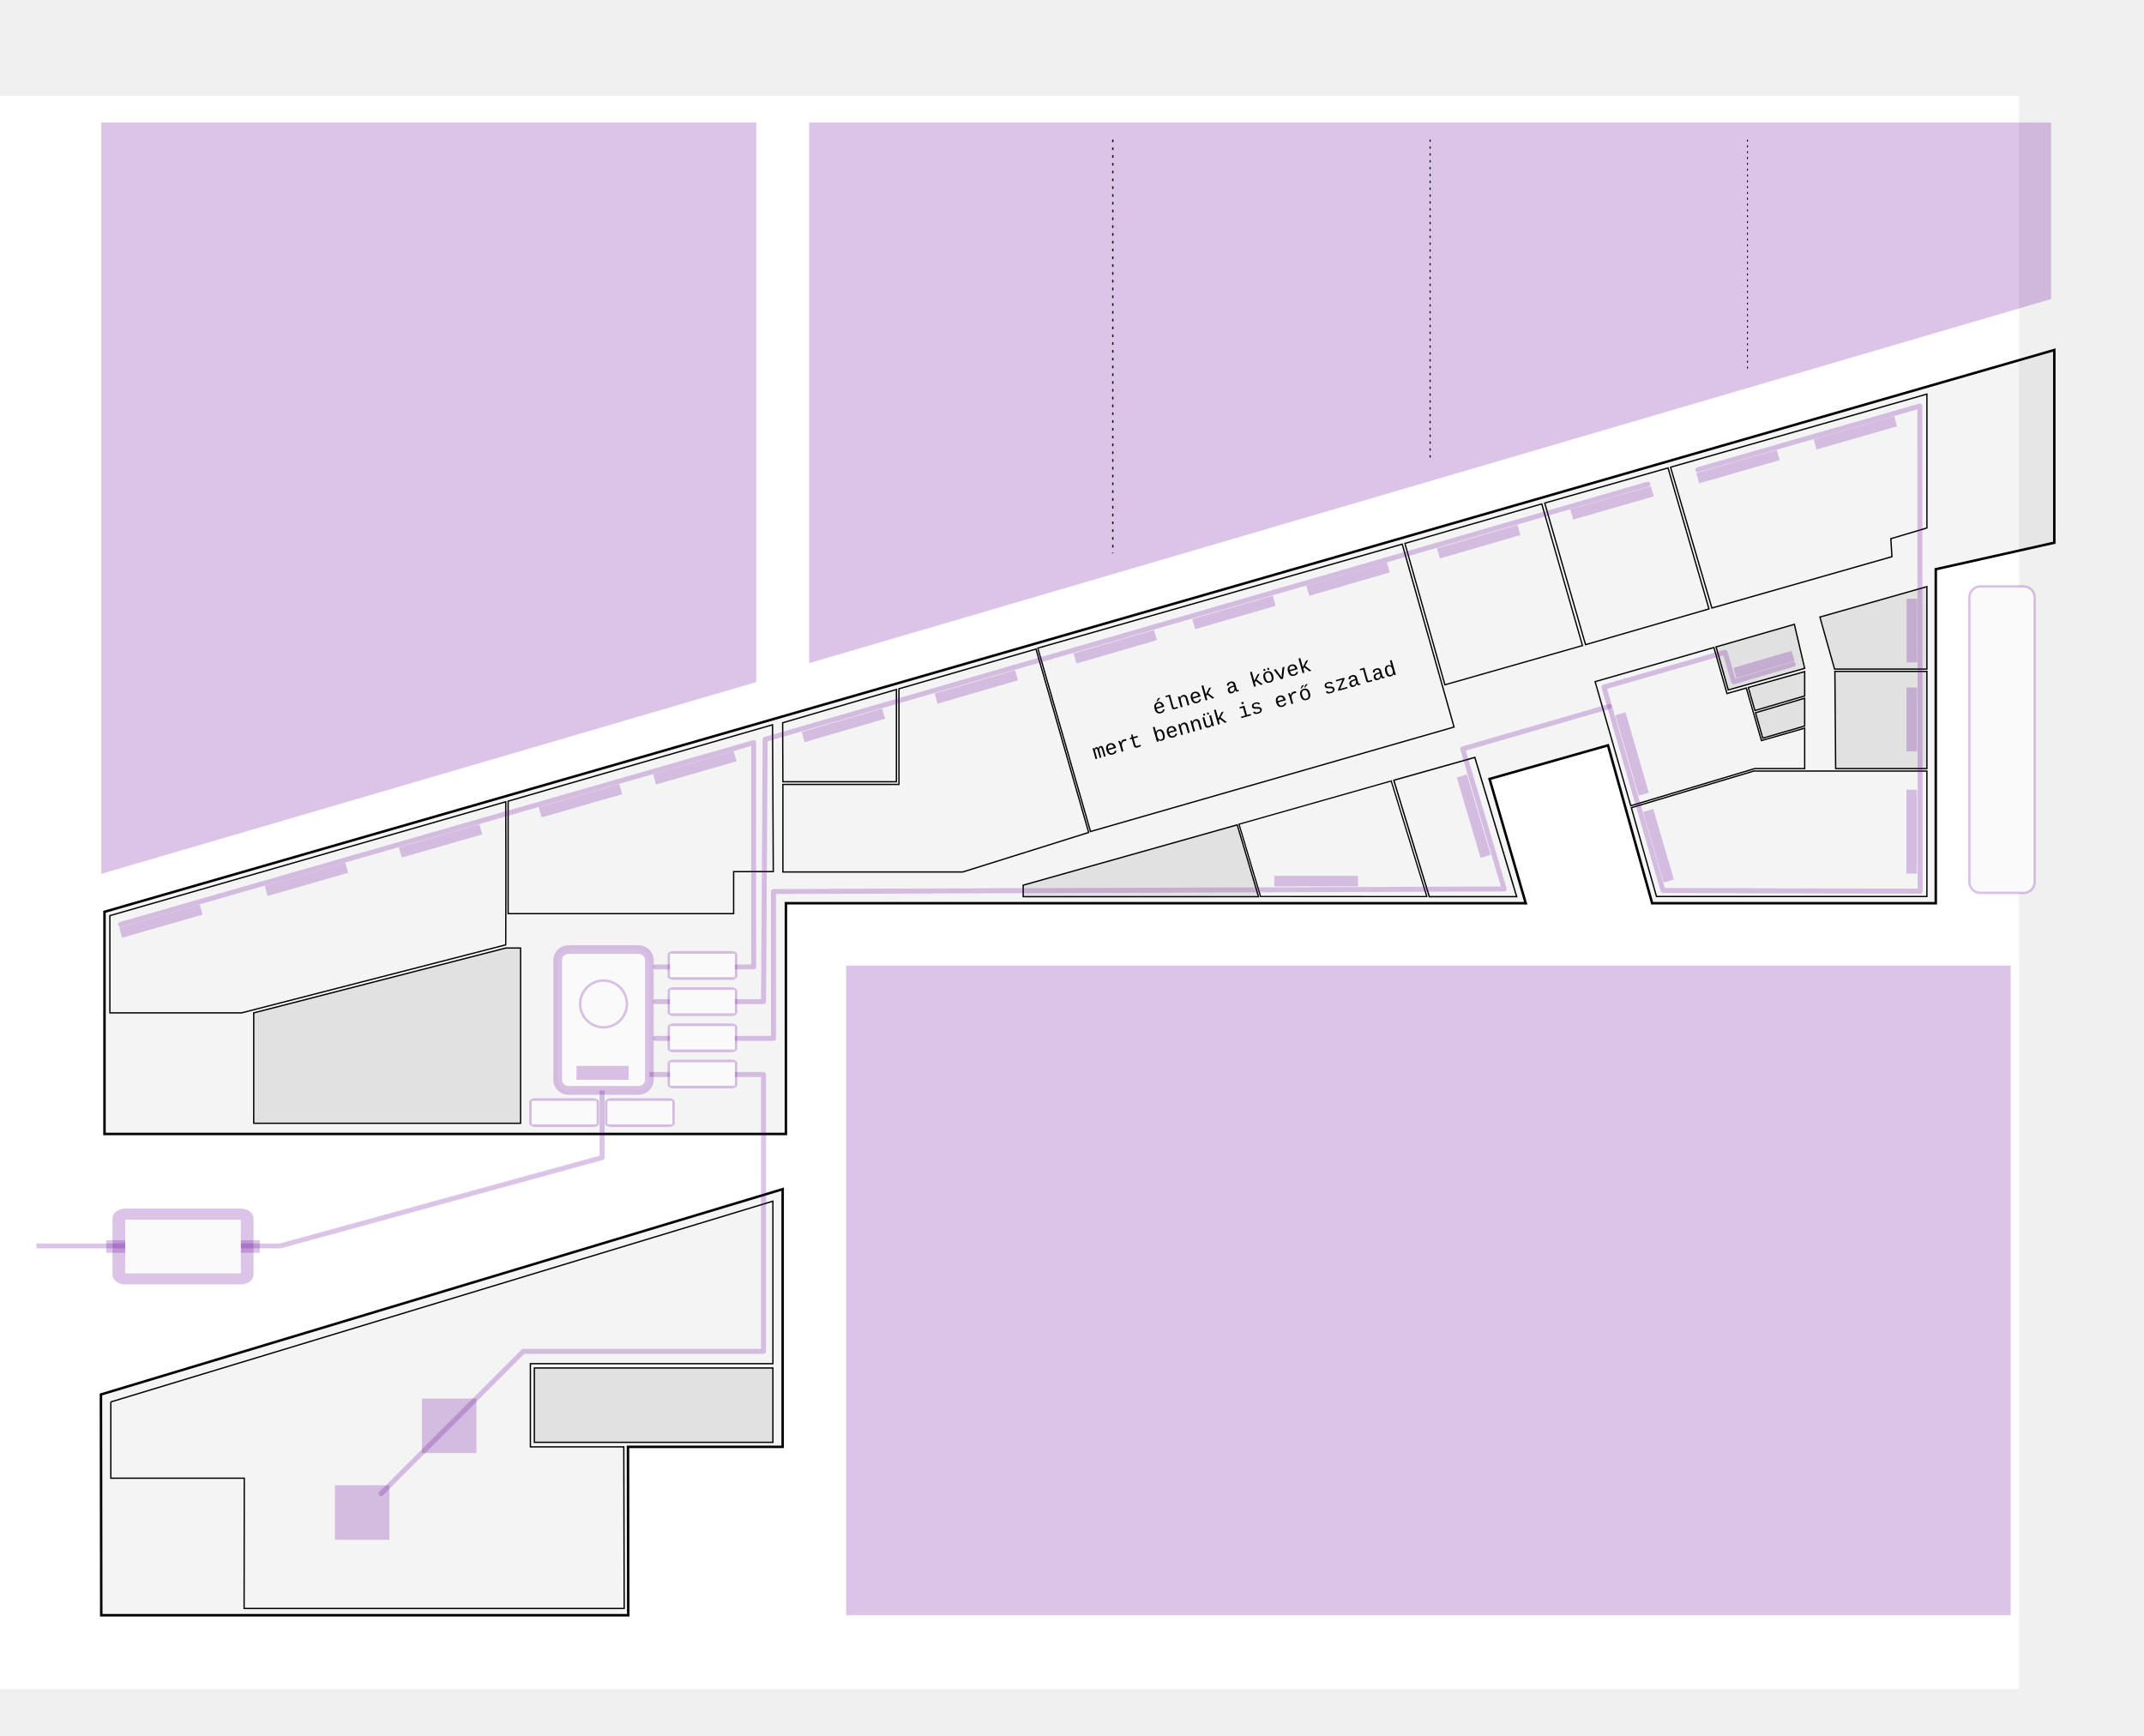
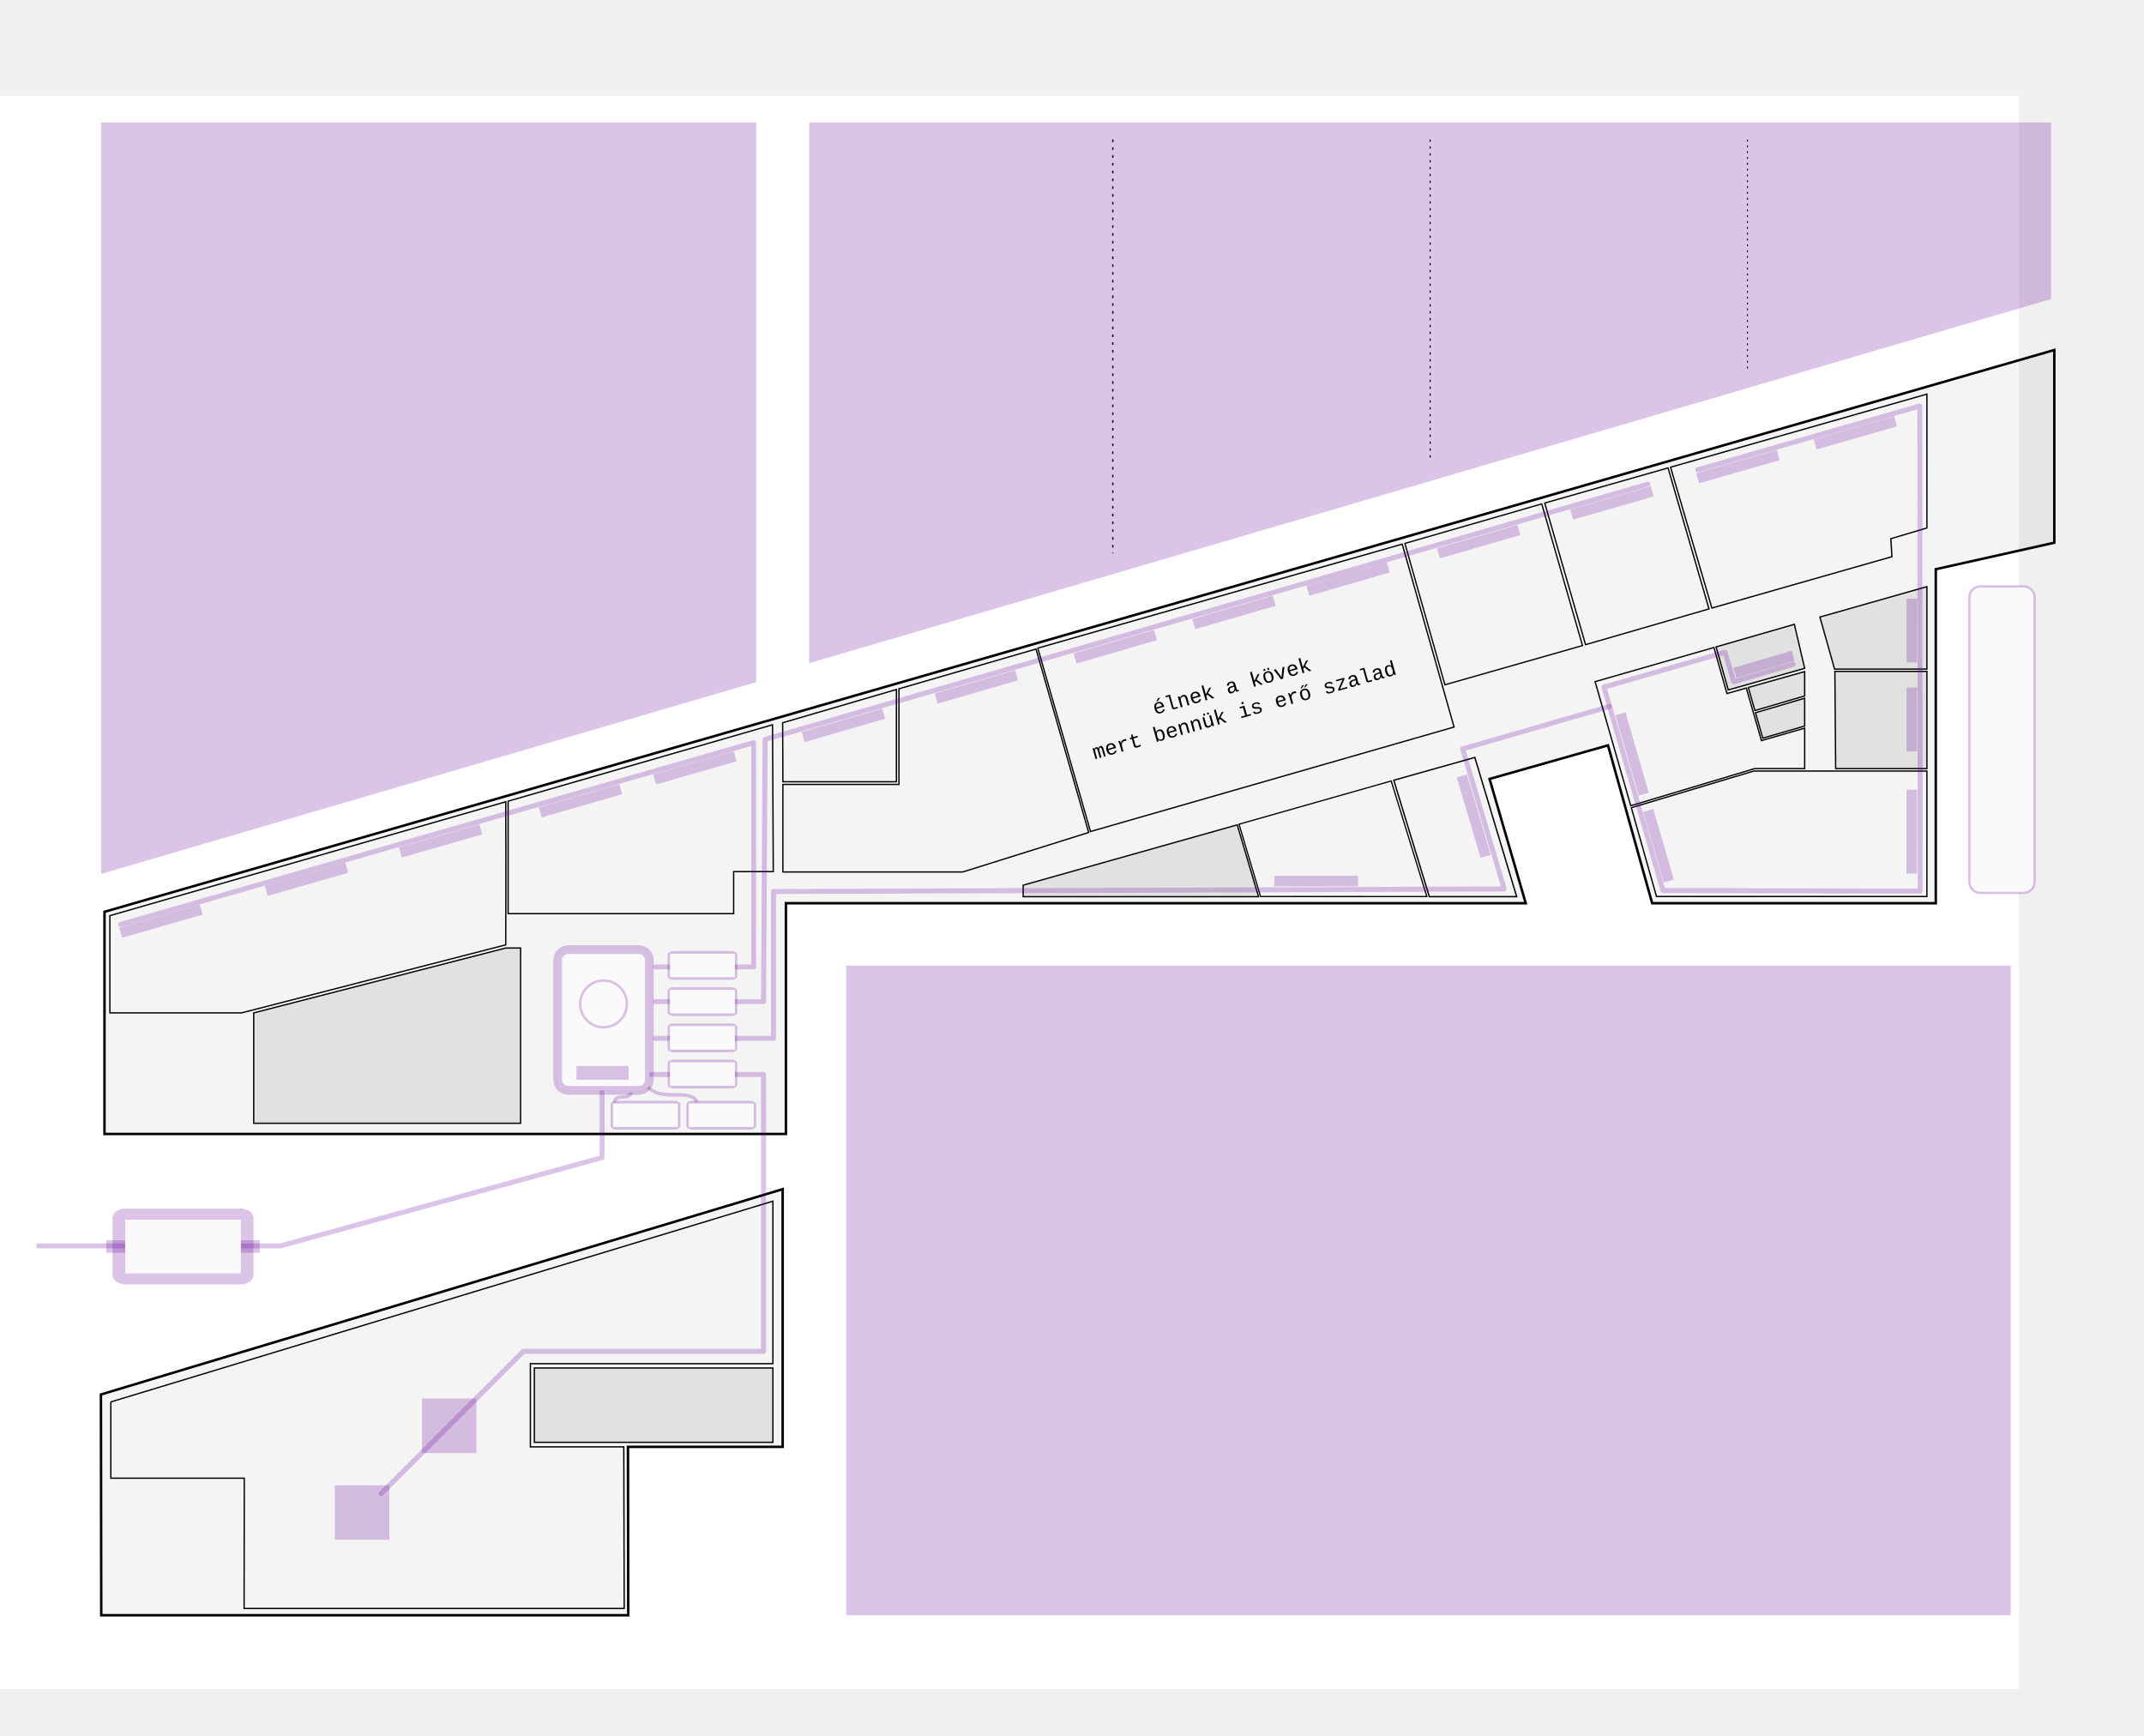
<svg xmlns="http://www.w3.org/2000/svg" width="432.435mm" height="350mm" viewBox="0 0 432.435 350" version="1.1" id="svg5">
-   <defs id="defs2" />
+   <defs id="defs2">
+     </defs>
  <g id="drawing" transform="translate(87.61958,-48.61679)" style="display:inline">
    <rect style="display:inline;opacity:1;fill:#ffffff;fill-opacity:1;stroke:none;stroke-width:0.47;stroke-linecap:butt;stroke-linejoin:round;stroke-miterlimit:4;stroke-dasharray:0.47, 3.759;stroke-dashoffset:0;stroke-opacity:1;stop-color:#000000" id="rect78717" width="416.761" height="321.272" x="-97.173" y="67.955" class="clickthrough" />
    <rect style="opacity:1;fill:#fafafa;fill-opacity:1;stroke:#660099;stroke-width:0.477;stroke-linecap:round;stroke-linejoin:round;stroke-miterlimit:4;stroke-dasharray:none;stroke-opacity:0.231;stop-color:#000000" id="rect4922" width="13.162" height="61.81" x="309.59" y="166.878" ry="2.213" />
    <path style="fill:#000000;fill-opacity:0.045;stroke:#000000;stroke-width:0.5;stroke-linecap:butt;stroke-linejoin:miter;stroke-miterlimit:4;stroke-dasharray:none;stroke-opacity:1" d="m -66.544,232.498 -2.6e-4,44.81 h 137.438 l 2.6e-4,-46.537 149.22,1.2e-4 -7.295,-25.065 23.888,-6.778 8.905,31.842 h 57.206 v -67.358 l 23.907,-5.349 v -38.862 z" id="envelope_emelet" />
+     <g id="g2208" style="fill:none;stroke:#660099;stroke-opacity:0.231">
+       <path style="fill:none;stroke:#660099;stroke-width:0.7;stroke-linecap:butt;stroke-linejoin:miter;stroke-miterlimit:4;stroke-dasharray:none;stroke-opacity:0.231" d="m 39.799,268.989 c -0.27,0.423 -0.719,0.727 -1.212,0.819 -0.275,0.052 -0.556,0.04 -0.836,0.047 -0.279,0.006 -0.565,0.032 -0.818,0.152 -0.188,0.089 -0.352,0.228 -0.469,0.4 -0.118,0.172 -0.189,0.375 -0.204,0.582" id="path1031" />
+       <path style="fill:none;fill-opacity:1;stroke:#660099;stroke-width:0.7;stroke-linecap:butt;stroke-linejoin:miter;stroke-miterlimit:4;stroke-dasharray:none;stroke-opacity:0.231" d="m 43.052,267.884 c 0.524,0.483 1.145,0.86 1.815,1.103 0.887,0.322 1.841,0.406 2.784,0.427 0.943,0.021 1.889,-0.018 2.828,0.068 0.492,0.045 0.988,0.128 1.434,0.341 0.445,0.213 0.838,0.573 1.003,1.038 0.003,0.007 0.005,0.015 0.008,0.022" id="path1035" />
+     </g>
    <path style="fill:#000000;fill-opacity:0.045;stroke:#000000;stroke-width:0.5;stroke-linecap:butt;stroke-linejoin:miter;stroke-miterlimit:4;stroke-dasharray:none;stroke-opacity:1" d="M -67.263,329.841 70.239,288.436 v 51.967 H 39.042 l 0.051,33.958 -106.292,-4e-4 z" id="envelope_foldszint" />
    <path style="fill:#660099;fill-opacity:0.231;stroke:none;stroke-width:0.265px;stroke-linecap:butt;stroke-linejoin:miter;stroke-opacity:1" d="M 75.588,182.353 V 73.313 l 250.482,-2.96e-4 v 35.611 z" id="path91226" class="clickthrough" />
    <rect style="display:inline;opacity:0;fill:#660099;fill-opacity:0.231;stroke:none;stroke-width:1.314;stroke-linecap:butt;stroke-linejoin:round;stroke-miterlimit:4;stroke-dasharray:none;stroke-dashoffset:0;stroke-opacity:0.231;stop-color:#000000" id="rect93623-7" width="58.473" height="31.883" x="267.598" y="73.312" />
    <rect style="display:inline;opacity:0;fill:#660099;fill-opacity:0.231;stroke:none;stroke-width:1.652;stroke-linecap:butt;stroke-linejoin:round;stroke-miterlimit:4;stroke-dasharray:none;stroke-dashoffset:0;stroke-opacity:0.231;stop-color:#000000" id="rect93623-9" width="58.473" height="50.375" x="203.594" y="73.313" />
    <rect style="display:inline;opacity:0;fill:#660099;fill-opacity:0.231;stroke:none;stroke-width:1.933;stroke-linecap:butt;stroke-linejoin:round;stroke-miterlimit:4;stroke-dasharray:none;stroke-dashoffset:0;stroke-opacity:0.231;stop-color:#000000" id="rect93623-6" width="58.473" height="68.96" x="139.591" y="73.313" />
    <rect style="opacity:0;fill:#660099;fill-opacity:0.231;stroke:none;stroke-width:2.178;stroke-linecap:butt;stroke-linejoin:round;stroke-miterlimit:4;stroke-dasharray:none;stroke-dashoffset:0;stroke-opacity:0.231;stop-color:#000000" id="rect93623" width="58.473" height="87.577" x="75.588" y="73.313" />
    <path style="fill:#660099;fill-opacity:0.231;stroke:none;stroke-width:0.265px;stroke-linecap:butt;stroke-linejoin:miter;stroke-opacity:1" d="M 64.905,73.313 H -67.199 V 224.848 L 64.905,186.179 Z" id="path92253" />
    <g id="g2723">
      <path style="display:inline;fill:none;stroke:#000000;stroke-width:0.262;stroke-linecap:butt;stroke-linejoin:miter;stroke-miterlimit:4;stroke-dasharray:0.524, 1.048;stroke-dashoffset:0;stroke-opacity:1" d="M 136.826,76.762 V 160.214" id="path942" />
      <path style="display:inline;fill:none;stroke:#000000;stroke-width:0.231;stroke-linecap:butt;stroke-linejoin:miter;stroke-miterlimit:4;stroke-dasharray:0.461, 0.923;stroke-dashoffset:0;stroke-opacity:1" d="M 200.829,76.762 V 141.429" id="path942-6" />
      <path style="display:inline;fill:none;stroke:#000000;stroke-width:0.196;stroke-linecap:butt;stroke-linejoin:miter;stroke-miterlimit:4;stroke-dasharray:0.391, 0.783;stroke-dashoffset:0;stroke-opacity:1" d="M 264.832,76.762 V 123.305" id="path942-6-3" />
    </g>
    <path style="display:inline;fill:#660099;fill-opacity:0.231;stroke:none;stroke-width:0.256;stroke-linecap:butt;stroke-linejoin:miter;stroke-miterlimit:4;stroke-dasharray:0.256, 3.074;stroke-dashoffset:0;stroke-opacity:1" d="M 317.927,243.35 H 83.054 v 131.012 H 317.927 Z" id="graph" />
    <rect style="display:inline;fill:#660099;fill-opacity:0.231;stroke:none;stroke-width:0.081;stroke-linecap:butt;stroke-linejoin:round;stroke-miterlimit:4;stroke-dasharray:none;stroke-dashoffset:0;stroke-opacity:1;stop-color:#000000" id="rect41701-4" width="30.954" height="2.526" x="-66.18" y="298.739" rx="0" ry="0" />
    <path style="fill:none;stroke:#660099;stroke-width:1;stroke-linecap:butt;stroke-linejoin:round;stroke-miterlimit:4;stroke-dasharray:none;stroke-opacity:0.231" d="m 33.817,268.504 v 13.569 l -64.888,17.807 h -49.188" id="path43866" />
    <rect style="display:inline;fill:#660099;fill-opacity:0.231;stroke:none;stroke-width:0.125;stroke-linecap:round;stroke-linejoin:round;stroke-miterlimit:4;stroke-dasharray:none;stroke-dashoffset:0;stroke-opacity:1;stop-color:#000000" id="rect14422-5" width="28.44" height="15.302" x="-64.923" y="292.351" rx="2.626" ry="1.935" />
    <rect style="display:inline;opacity:1;fill:#fafafa;fill-opacity:1;stroke:none;stroke-width:0.145;stroke-linecap:butt;stroke-linejoin:round;stroke-miterlimit:4;stroke-dasharray:none;stroke-dashoffset:0;stroke-opacity:1;stop-color:#000000" id="rect41701" width="23.323" height="10.824" x="-62.365" y="294.59" rx="0" ry="0" />
    <text xml:space="preserve" style="font-style:normal;font-weight:normal;font-size:4.233px;line-height:1.25;font-family:sans-serif;display:inline;fill:#000000;fill-opacity:1;stroke:none;stroke-width:0.265" x="108.074" y="224.885" id="text4804" transform="rotate(-15.7019)" class="clickthrough">
      <tspan id="tspan4802" style="font-style:normal;font-variant:normal;font-weight:normal;font-stretch:normal;font-size:4.233px;font-family:'Courier New';-inkscape-font-specification:'Courier New';text-align:center;text-anchor:middle;stroke-width:0.265" x="108.074" y="224.885">élnek a kövek</tspan>
      <tspan style="font-style:normal;font-variant:normal;font-weight:normal;font-stretch:normal;font-size:4.233px;font-family:'Courier New';-inkscape-font-specification:'Courier New';text-align:center;text-anchor:middle;stroke-width:0.265" x="108.074" y="230.272" id="tspan8358">mert bennük is erő szalad</tspan>
    </text>
    <path style="fill:none;stroke:#000000;stroke-width:0.265px;stroke-linecap:butt;stroke-linejoin:miter;stroke-opacity:1" d="m 195.203,158.354 -73.506,20.969 10.633,36.986 73.328,-21.07 z" id="OktopuszKeramia" />
    <path style="fill:#000000;fill-opacity:0.08;stroke:#000000;stroke-width:0.265px;stroke-linecap:butt;stroke-linejoin:miter;stroke-opacity:1" d="m 161.923,214.966 -43.176,12.166 v 2.313 h 47.469 z" id="haromszogRaktar" />
    <path style="fill:#000000;fill-opacity:0.08;stroke:#000000;stroke-width:0.265px;stroke-linecap:butt;stroke-linejoin:miter;stroke-opacity:1" d="m 279.446,173.059 21.583,-6.136 v 16.636 h -18.623 z" id="kistargyalo" />
    <path style="fill:#000000;fill-opacity:0.08;stroke:#000000;stroke-width:0.265px;stroke-linecap:butt;stroke-linejoin:miter;stroke-opacity:1" d="m 301.029,184.014 1e-5,19.61 H 282.623 l -0.156,-19.61 z" id="OktopuszSzitaKismuhely" />
    <path style="fill:#000000;fill-opacity:0.08;stroke:#000000;stroke-width:0.265px;stroke-linecap:butt;stroke-linejoin:miter;stroke-opacity:1" d="m 276.375,184.059 -11.368,3.199 1.336,4.652 10.032,-2.944 z" id="wc1" />
    <path style="fill:#000000;fill-opacity:0.08;stroke:#000000;stroke-width:0.265px;stroke-linecap:butt;stroke-linejoin:miter;stroke-opacity:1" d="m 276.375,189.428 v 5.607 l -8.453,2.447 -1.461,-5.125 z" id="wc2" />
    <path style="fill:#000000;fill-opacity:0.08;stroke:#000000;stroke-width:0.265px;stroke-linecap:butt;stroke-linejoin:miter;stroke-opacity:1" d="m 274.295,174.526 -15.794,4.552 2.461,8.679 15.413,-4.358 z" id="wc3" />
    <path style="display:inline;fill:#000000;fill-opacity:0.08;stroke:#000000;stroke-width:0.265;stroke-linecap:butt;stroke-linejoin:miter;stroke-miterlimit:4;stroke-dasharray:none;stroke-opacity:1" d="m 17.38,239.808 -2.995,-4e-5 -50.832,13.076 v 22.269 l 53.827,-3.8e-4 z" id="pult" />
    <path style="display:inline;fill:#000000;fill-opacity:0.08;stroke:#000000;stroke-width:0.265px;stroke-linecap:butt;stroke-linejoin:miter;stroke-opacity:1" d="m 68.271,324.5 v 14.989 h -48.113 v -14.989 z" id="lenti_wc" />
    <g id="g912">
      <path style="display:inline;fill:none;stroke:#000000;stroke-width:0.265px;stroke-linecap:butt;stroke-linejoin:miter;stroke-opacity:1" d="m 249.325,142.838 8.335,28.402 36.318,-10.36 -0.228,-3.626 7.28,-2.161 v -26.997 z" id="Gólyafészek" />
      <path style="fill:none;fill-opacity:0.08;stroke:#000000;stroke-width:0.265px;stroke-linecap:butt;stroke-linejoin:miter;stroke-opacity:1" d="m 241.296,211.112 -7.188,-25.028 23.962,-6.881 2.633,9.284 3.902,-1.121 3.046,10.607 8.724,-2.507 v 8.156 h -10.085 z" id="GÉPműhely" />
      <path style="display:inline;fill:none;stroke:#000000;stroke-width:0.265px;stroke-linecap:butt;stroke-linejoin:miter;stroke-opacity:1" d="m 241.416,211.511 24.682,-7.397 h 34.931 v 25.306 h -54.54 z" id="Oktopusz" />
      <path style="display:inline;fill:none;stroke:#000000;stroke-width:0.263px;stroke-linecap:butt;stroke-linejoin:miter;stroke-opacity:1" d="m 223.944,150.065 24.872,-7.081 8.259,28.432 -24.897,7.212 z" id="PK" />
      <path style="display:inline;fill:none;stroke:#000000;stroke-width:0.259px;stroke-linecap:butt;stroke-linejoin:miter;stroke-opacity:1" d="m 223.348,150.241 -27.604,7.966 8.067,28.512 27.748,-7.909 z" id="SZGK" />
      <path style="display:inline;fill:none;stroke:#000000;stroke-width:0.275px;stroke-linecap:butt;stroke-linejoin:miter;stroke-opacity:1" d="m 193.501,205.969 16.345,-4.603 8.439,28.079 h -17.62 z" id="Gólyairoda" />
      <path style="display:inline;fill:none;stroke:#000000;stroke-width:0.247px;stroke-linecap:butt;stroke-linejoin:miter;stroke-opacity:1" d="m 192.982,206.118 -30.694,8.717 4.339,14.581 33.543,0.012 z" id="Lahmacun" />
      <path style="fill:none;stroke:#000000;stroke-width:0.265px;stroke-linecap:butt;stroke-linejoin:miter;stroke-opacity:1" d="m 121.338,179.509 10.624,36.994 -25.401,7.966 H 70.286 l 2.6e-4,-17.656 h 23.409 v -19.284 z" id="Mérce" />
      <path style="display:inline;fill:none;stroke:#000000;stroke-width:0.265px;stroke-linecap:butt;stroke-linejoin:miter;stroke-opacity:1" d="m 93.18,187.669 v 18.598 H 70.286 l -0.047,-11.888 z" id="DiósEdit" />
      <path style="fill:none;stroke:#000000;stroke-width:0.265px;stroke-linecap:butt;stroke-linejoin:miter;stroke-opacity:1" d="m 68.346,224.399 -0.149,-29.618 -53.33,15.41 v 22.688 h 45.486 l 4.94e-4,-8.48 z" id="kisterem" />
      <path style="fill:none;stroke:#000000;stroke-width:0.265px;stroke-linecap:butt;stroke-linejoin:miter;stroke-opacity:1" d="m 14.385,210.313 -79.843,22.964 v 19.607 h 26.56 l 53.283,-13.721 c 0,0 0.062,-14.952 -1.64e-4,-28.849 z" id="vendégtér" />
      <path style="fill:none;stroke:#000000;stroke-width:0.265px;stroke-linecap:butt;stroke-linejoin:miter;stroke-opacity:1" d="m -65.267,331.342 133.538,-40.484 v 32.772 h -48.913 v 16.774 h 18.837 l 0.083,32.587 h -76.665 l 0.04,-26.26 h -26.92 v -15.388" id="Trafóház" />
    </g>
    <path style="fill:none;stroke:#660099;stroke-width:1;stroke-linecap:round;stroke-linejoin:round;stroke-miterlimit:4;stroke-dasharray:none;stroke-opacity:0.231" d="m 44.564,243.617 19.827,-7e-5 V 198.381 l -127.688,36.669" id="path6552" class="clickthrough" />
    <path style="display:inline;fill:none;stroke:#660099;stroke-width:1;stroke-linecap:round;stroke-linejoin:round;stroke-miterlimit:4;stroke-dasharray:none;stroke-opacity:0.231" d="M 44.539,250.617 H 66.39 l 0.31,-52.889 178.035,-51.463" id="path5000" class="clickthrough" />
    <path style="fill:none;stroke:#660099;stroke-width:1;stroke-linecap:round;stroke-linejoin:round;stroke-miterlimit:4;stroke-dasharray:none;stroke-opacity:0.231" d="m 254.823,143.351 44.77,-12.849 0.079,97.843 -51.874,-0.14 -11.906,-41.018 24.416,-7.023 1.757,5.943 12.006,-3.52" id="path1049" />
    <path style="fill:none;stroke:#660099;stroke-width:1;stroke-linecap:round;stroke-linejoin:round;stroke-miterlimit:4;stroke-dasharray:none;stroke-opacity:0.231" d="m 44.539,258.025 23.851,-3.3e-4 1.87e-4,-29.614 147.382,-0.518 -8.374,-28.247 29.575,-8.547" id="path6020" class="clickthrough" />
    <path style="fill:none;stroke:#660099;stroke-width:1;stroke-linecap:round;stroke-linejoin:round;stroke-miterlimit:4;stroke-dasharray:none;stroke-opacity:0.231" d="m 43.505,265.317 22.885,-4.1e-4 v 3.36 52.461 l -48.441,4.1e-4 -28.707,28.707" id="path7279" class="clickthrough" />
    <g id="g33836" transform="translate(-4.233333,4.233333)" class="clickthrough">
      <rect style="opacity:1;fill:#660099;fill-opacity:0.231;stroke:none;stroke-width:0.215;stroke-linecap:butt;stroke-linejoin:round;stroke-miterlimit:4;stroke-dasharray:none;stroke-dashoffset:0;stroke-opacity:0.231;stop-color:#000000" id="rect33730" width="10.995" height="10.995" x="-15.842" y="343.921" />
      <rect style="display:inline;fill:#660099;fill-opacity:0.231;stroke:none;stroke-width:0.215;stroke-linecap:butt;stroke-linejoin:round;stroke-miterlimit:4;stroke-dasharray:none;stroke-dashoffset:0;stroke-opacity:0.231;stop-color:#000000" id="rect33730-9" width="10.995" height="10.995" x="1.713" y="326.428" />
    </g>
    <g id="g33423" class="clickthrough" transform="translate(0.2305368,1.5875)">
      <rect style="display:inline;fill:#660099;fill-opacity:0.231;stroke:none;stroke-width:0.215;stroke-linecap:butt;stroke-linejoin:round;stroke-miterlimit:4;stroke-dasharray:none;stroke-dashoffset:0;stroke-opacity:0.231;stop-color:#000000" id="rect31216-2-3-52" width="16.898" height="2.128" x="-13.937" y="207.4" ry="0" transform="rotate(-16.0342)" />
      <rect style="display:inline;fill:#660099;fill-opacity:0.231;stroke:none;stroke-width:0.215;stroke-linecap:butt;stroke-linejoin:round;stroke-miterlimit:4;stroke-dasharray:none;stroke-dashoffset:0;stroke-opacity:0.231;stop-color:#000000" id="rect31216-2-3-9" width="16.898" height="2.128" x="-37.952" y="207.406" ry="0" transform="rotate(-16.0342)" />
      <rect style="display:inline;fill:#660099;fill-opacity:0.231;stroke:none;stroke-width:0.215;stroke-linecap:butt;stroke-linejoin:round;stroke-miterlimit:4;stroke-dasharray:none;stroke-dashoffset:0;stroke-opacity:0.231;stop-color:#000000" id="rect31216-2-3-52-2" width="16.898" height="2.128" x="-67.303" y="207.401" ry="0" transform="rotate(-16.0342)" />
      <rect style="display:inline;fill:#660099;fill-opacity:0.231;stroke:none;stroke-width:0.215;stroke-linecap:butt;stroke-linejoin:round;stroke-miterlimit:4;stroke-dasharray:none;stroke-dashoffset:0;stroke-opacity:0.231;stop-color:#000000" id="rect31216-2-3-9-4" width="16.898" height="2.128" x="-95.438" y="207.37" ry="0" transform="rotate(-16.0342)" />
      <rect style="display:inline;fill:#660099;fill-opacity:0.231;stroke:none;stroke-width:0.215;stroke-linecap:butt;stroke-linejoin:round;stroke-miterlimit:4;stroke-dasharray:none;stroke-dashoffset:0;stroke-opacity:0.231;stop-color:#000000" id="rect31216-2-3-9-7" width="16.898" height="2.128" x="-125.985" y="207.369" ry="0" transform="rotate(-16.0342)" />
    </g>
    <g id="g33266" class="clickthrough" style="display:inline">
      <rect style="display:inline;fill:#660099;fill-opacity:0.231;stroke:none;stroke-width:0.202;stroke-linecap:butt;stroke-linejoin:round;stroke-miterlimit:4;stroke-dasharray:none;stroke-dashoffset:0;stroke-opacity:0.231;stop-color:#000000" id="Oktopusz_szita_2_valve" width="14.824" height="2.128" x="272.182" y="-176.618" ry="0" transform="rotate(73.72126)" />
      <rect style="display:inline;fill:#660099;fill-opacity:0.231;stroke:none;stroke-width:0.215;stroke-linecap:butt;stroke-linejoin:round;stroke-miterlimit:4;stroke-dasharray:none;stroke-dashoffset:0;stroke-opacity:0.231;stop-color:#000000" id="Oktopusz_szita_1_valve" width="16.898" height="2.128" x="207.881" y="-299.028" ry="0" transform="rotate(90)" />
      <rect style="display:inline;fill:#660099;fill-opacity:0.231;stroke:none;stroke-width:0.215;stroke-linecap:butt;stroke-linejoin:round;stroke-miterlimit:4;stroke-dasharray:none;stroke-dashoffset:0;stroke-opacity:0.231;stop-color:#000000" id="Golyafeszek_1_valve" width="16.898" height="2.128" x="229.459" y="208.713" ry="0" transform="rotate(-16.0342)" />
      <rect style="display:inline;fill:#660099;fill-opacity:0.231;stroke:none;stroke-width:0.215;stroke-linecap:butt;stroke-linejoin:round;stroke-miterlimit:4;stroke-dasharray:none;stroke-dashoffset:0;stroke-opacity:0.231;stop-color:#000000" id="Golyafeszek_2_valve" width="16.898" height="2.128" x="204.819" y="208.732" ry="0" transform="rotate(-16.0342)" />
      <rect style="display:inline;fill:#660099;fill-opacity:0.231;stroke:none;stroke-width:0.183;stroke-linecap:butt;stroke-linejoin:round;stroke-miterlimit:4;stroke-dasharray:none;stroke-dashoffset:0;stroke-opacity:0.231;stop-color:#000000" id="rect31216-2-3-5-6" width="12.244" height="2.128" x="199.997" y="249.529" ry="0" transform="matrix(0.959728,-0.2809309,0.2807371,0.9597847,0,0)" />
      <rect style="display:inline;fill:#660099;fill-opacity:0.231;stroke:none;stroke-width:0.215;stroke-linecap:butt;stroke-linejoin:round;stroke-miterlimit:4;stroke-dasharray:none;stroke-dashoffset:0;stroke-opacity:0.231;stop-color:#000000" id="GEP_muhely_valve" width="16.898" height="2.128" x="251.623" y="-177.097" ry="0" transform="rotate(73.80998)" />
      <rect style="display:inline;fill:#660099;fill-opacity:0.231;stroke:none;stroke-width:0.188;stroke-linecap:butt;stroke-linejoin:round;stroke-miterlimit:4;stroke-dasharray:none;stroke-dashoffset:0;stroke-opacity:0.231;stop-color:#000000" id="rect31216-2-1" width="12.853" height="2.128" x="169.357" y="-299.062" ry="0" transform="rotate(90)" />
      <rect style="display:inline;fill:#660099;fill-opacity:0.231;stroke:none;stroke-width:0.188;stroke-linecap:butt;stroke-linejoin:round;stroke-miterlimit:4;stroke-dasharray:none;stroke-dashoffset:0;stroke-opacity:0.231;stop-color:#000000" id="rect31216-2-1-2" width="12.853" height="2.128" x="187.281" y="-299.042" ry="0" transform="rotate(90)" />
      <rect style="display:inline;fill:#660099;fill-opacity:0.231;stroke:none;stroke-width:0.215;stroke-linecap:butt;stroke-linejoin:round;stroke-miterlimit:4;stroke-dasharray:none;stroke-dashoffset:0;stroke-opacity:0.231;stop-color:#000000" id="Golyairoda_valve" width="16.898" height="2.128" x="255.466" y="-141.601" ry="0" transform="rotate(73.52075)" />
      <rect style="opacity:1;fill:#660099;fill-opacity:0.231;stroke:none;stroke-width:0.215;stroke-linecap:butt;stroke-linejoin:round;stroke-miterlimit:4;stroke-dasharray:none;stroke-dashoffset:0;stroke-opacity:0.231;stop-color:#000000" id="Lahmacun_valve" width="16.898" height="2.128" x="169.392" y="225.243" ry="0" />
    </g>
    <g id="g32196" class="clickthrough">
      <rect style="display:inline;fill:#660099;fill-opacity:0.231;stroke:none;stroke-width:0.215;stroke-linecap:butt;stroke-linejoin:round;stroke-miterlimit:4;stroke-dasharray:none;stroke-dashoffset:0;stroke-opacity:0.231;stop-color:#000000" id="Merce_valve" width="16.898" height="2.128" x="44.34" y="209.133" ry="0" transform="rotate(-16.19002)" />
      <rect style="display:inline;fill:#660099;fill-opacity:0.231;stroke:none;stroke-width:0.215;stroke-linecap:butt;stroke-linejoin:round;stroke-miterlimit:4;stroke-dasharray:none;stroke-dashoffset:0;stroke-opacity:0.231;stop-color:#000000" id="Merce_targyalo_valve" width="16.898" height="2.128" x="16.429" y="209.104" ry="0" transform="rotate(-16.19002)" />
      <rect style="display:inline;fill:#660099;fill-opacity:0.231;stroke:none;stroke-width:0.215;stroke-linecap:butt;stroke-linejoin:round;stroke-miterlimit:4;stroke-dasharray:none;stroke-dashoffset:0;stroke-opacity:0.231;stop-color:#000000" id="PK_valve" width="16.898" height="2.128" x="178.386" y="208.742" ry="0" transform="rotate(-16.0342)" />
      <rect style="display:inline;fill:#660099;fill-opacity:0.231;stroke:none;stroke-width:0.215;stroke-linecap:butt;stroke-linejoin:round;stroke-miterlimit:4;stroke-dasharray:none;stroke-dashoffset:0;stroke-opacity:0.231;stop-color:#000000" id="SZGK_valve" width="16.898" height="2.128" x="149.803" y="209.262" ry="0" transform="rotate(-16.19002)" />
    </g>
    <g id="g900" transform="translate(2.116667,1.058333)">
      <rect style="display:inline;fill:#660099;fill-opacity:0.231;stroke:none;stroke-width:0.215;stroke-linecap:butt;stroke-linejoin:round;stroke-miterlimit:4;stroke-dasharray:none;stroke-dashoffset:0;stroke-opacity:0.231;stop-color:#000000" id="rect31216-1-8-05-1" width="16.898" height="2.128" x="71.765" y="207.564" ry="0" transform="rotate(-16.19002)" />
      <rect style="display:inline;fill:#660099;fill-opacity:0.231;stroke:none;stroke-width:0.215;stroke-linecap:butt;stroke-linejoin:round;stroke-miterlimit:4;stroke-dasharray:none;stroke-dashoffset:0;stroke-opacity:0.231;stop-color:#000000" id="rect31216-1-8-05-8" width="16.898" height="2.128" x="96.692" y="207.593" ry="0" transform="rotate(-16.19002)" />
      <rect style="display:inline;fill:#660099;fill-opacity:0.231;stroke:none;stroke-width:0.215;stroke-linecap:butt;stroke-linejoin:round;stroke-miterlimit:4;stroke-dasharray:none;stroke-dashoffset:0;stroke-opacity:0.231;stop-color:#000000" id="rect31216-1-8-05-8-2" width="16.898" height="2.128" x="120.669" y="207.543" ry="0" transform="rotate(-16.19002)" />
    </g>
    <rect style="opacity:1;fill:#fafafa;fill-opacity:1;stroke:#660099;stroke-width:1.755;stroke-linecap:round;stroke-linejoin:round;stroke-miterlimit:4;stroke-dasharray:none;stroke-dashoffset:0;stroke-opacity:0.231;stop-color:#000000" id="rect14620" width="18.49" height="28.387" x="24.864" y="240.119" ry="2.14" />
    <rect style="opacity:1;fill:#660099;fill-opacity:0.231;stroke:none;stroke-width:0.204;stroke-linecap:round;stroke-linejoin:round;stroke-miterlimit:4;stroke-dasharray:none;stroke-dashoffset:0;stroke-opacity:0.79;stop-color:#000000" id="rect14422" width="10.515" height="2.803" x="28.661" y="263.584" class="clickthrough" />
    <circle style="display:inline;fill:none;fill-opacity:0.231;stroke:#660099;stroke-width:0.5;stroke-linecap:butt;stroke-linejoin:round;stroke-miterlimit:4;stroke-dasharray:none;stroke-dashoffset:0;stroke-opacity:0.231;stop-color:#000000" id="path79704-9" cx="34.109" cy="251.079" r="4.713" class="clickthrough" />
    <rect style="display:inline;fill:#660099;fill-opacity:0.231;stroke:none;stroke-width:0.054;stroke-linecap:round;stroke-linejoin:round;stroke-miterlimit:4;stroke-dasharray:none;stroke-dashoffset:0;stroke-opacity:1;stop-color:#000000" id="rect14422-5-7" width="14.07" height="5.811" x="47.021" y="240.414" rx="1.299" ry="0.735" />
    <rect style="display:inline;fill:#fafafa;fill-opacity:1;stroke:none;stroke-width:0.072;stroke-linecap:butt;stroke-linejoin:round;stroke-miterlimit:4;stroke-dasharray:none;stroke-dashoffset:0;stroke-opacity:1;stop-color:#000000" id="rect41701-6" width="13.099" height="4.736" x="47.506" y="240.951" rx="0" ry="0" />
    <rect style="display:inline;fill:#660099;fill-opacity:0.231;stroke:none;stroke-width:0.054;stroke-linecap:round;stroke-linejoin:round;stroke-miterlimit:4;stroke-dasharray:none;stroke-dashoffset:0;stroke-opacity:1;stop-color:#000000" id="rect14422-5-7-4" width="14.07" height="5.811" x="47.021" y="247.712" rx="1.299" ry="0.735" />
    <rect style="display:inline;fill:#fafafa;fill-opacity:1;stroke:none;stroke-width:0.072;stroke-linecap:butt;stroke-linejoin:round;stroke-miterlimit:4;stroke-dasharray:none;stroke-dashoffset:0;stroke-opacity:1;stop-color:#000000" id="rect41701-6-7" width="13.099" height="4.736" x="47.506" y="248.25" rx="0" ry="0" />
    <rect style="display:inline;fill:#660099;fill-opacity:0.231;stroke:none;stroke-width:0.054;stroke-linecap:round;stroke-linejoin:round;stroke-miterlimit:4;stroke-dasharray:none;stroke-dashoffset:0;stroke-opacity:1;stop-color:#000000" id="rect14422-5-7-4-3" width="14.07" height="5.811" x="47.021" y="255.011" rx="1.299" ry="0.735" />
    <rect style="display:inline;fill:#fafafa;fill-opacity:1;stroke:none;stroke-width:0.072;stroke-linecap:butt;stroke-linejoin:round;stroke-miterlimit:4;stroke-dasharray:none;stroke-dashoffset:0;stroke-opacity:1;stop-color:#000000" id="rect41701-6-7-6" width="13.099" height="4.736" x="47.506" y="255.549" rx="0" ry="0" />
    <rect style="display:inline;fill:#660099;fill-opacity:0.231;stroke:none;stroke-width:0.054;stroke-linecap:round;stroke-linejoin:round;stroke-miterlimit:4;stroke-dasharray:none;stroke-dashoffset:0;stroke-opacity:1;stop-color:#000000" id="rect14422-5-7-4-5" width="14.07" height="5.811" x="47.021" y="262.309" rx="1.299" ry="0.735" />
-     <rect style="display:inline;fill:#660099;fill-opacity:0.231;stroke:none;stroke-width:0.054;stroke-linecap:round;stroke-linejoin:round;stroke-miterlimit:4;stroke-dasharray:none;stroke-dashoffset:0;stroke-opacity:1;stop-color:#000000" id="rect14422-5-7-4-5-7" width="14.07" height="5.811" x="19.13" y="270.087" rx="1.299" ry="0.735" />
-     <rect style="display:inline;fill:#660099;fill-opacity:0.231;stroke:none;stroke-width:0.054;stroke-linecap:round;stroke-linejoin:round;stroke-miterlimit:4;stroke-dasharray:none;stroke-dashoffset:0;stroke-opacity:1;stop-color:#000000" id="rect14422-5-7-4-5-7-6" width="14.07" height="5.811" x="34.409" y="270.087" rx="1.299" ry="0.735" />
+     <rect style="display:inline;fill:#660099;fill-opacity:0.231;stroke:none;stroke-width:0.054;stroke-linecap:round;stroke-linejoin:round;stroke-miterlimit:4;stroke-dasharray:none;stroke-dashoffset:0;stroke-opacity:1;stop-color:#000000" id="rect14422-5-7-4-5-7" width="14.07" height="5.811" x="35.535" y="270.617" rx="1.299" ry="0.735" />
+     <rect style="display:inline;fill:#660099;fill-opacity:0.231;stroke:none;stroke-width:0.054;stroke-linecap:round;stroke-linejoin:round;stroke-miterlimit:4;stroke-dasharray:none;stroke-dashoffset:0;stroke-opacity:1;stop-color:#000000" id="rect14422-5-7-4-5-7-6" width="14.07" height="5.811" x="50.813" y="270.617" rx="1.299" ry="0.735" />
    <rect style="display:inline;fill:#fafafa;fill-opacity:1;stroke:none;stroke-width:0.072;stroke-linecap:butt;stroke-linejoin:round;stroke-miterlimit:4;stroke-dasharray:none;stroke-dashoffset:0;stroke-opacity:1;stop-color:#000000" id="rect41701-6-7-66" width="13.099" height="4.736" x="47.506" y="262.847" rx="0" ry="0" />
-     <rect style="display:inline;fill:#fafafa;fill-opacity:1;stroke:none;stroke-width:0.072;stroke-linecap:butt;stroke-linejoin:round;stroke-miterlimit:4;stroke-dasharray:none;stroke-dashoffset:0;stroke-opacity:1;stop-color:#000000" id="rect41701-6-7-66-0" width="13.099" height="4.736" x="19.616" y="270.625" rx="0" ry="0" />
-     <rect style="display:inline;fill:#fafafa;fill-opacity:1;stroke:none;stroke-width:0.072;stroke-linecap:butt;stroke-linejoin:round;stroke-miterlimit:4;stroke-dasharray:none;stroke-dashoffset:0;stroke-opacity:1;stop-color:#000000" id="rect41701-6-7-66-0-7" width="13.099" height="4.736" x="34.894" y="270.625" rx="0" ry="0" />
+     <rect style="display:inline;fill:#fafafa;fill-opacity:1;stroke:none;stroke-width:0.072;stroke-linecap:butt;stroke-linejoin:round;stroke-miterlimit:4;stroke-dasharray:none;stroke-dashoffset:0;stroke-opacity:1;stop-color:#000000" id="rect41701-6-7-66-0" width="13.099" height="4.736" x="36.02" y="271.154" rx="0" ry="0" />
+     <rect style="display:inline;fill:#fafafa;fill-opacity:1;stroke:none;stroke-width:0.072;stroke-linecap:butt;stroke-linejoin:round;stroke-miterlimit:4;stroke-dasharray:none;stroke-dashoffset:0;stroke-opacity:1;stop-color:#000000" id="rect41701-6-7-66-0-7" width="13.099" height="4.736" x="51.298" y="271.154" rx="0" ry="0" />
    <path style="fill:none;fill-opacity:0.281;stroke:none;stroke-width:0.265;stroke-linecap:butt;stroke-linejoin:miter;stroke-miterlimit:4;stroke-dasharray:0.265, 3.18;stroke-dashoffset:0;stroke-opacity:1" d="M 15.84,241.412 H 66.448 v 31.712 H 15.84 Z" id="control" />
  </g>
</svg>
